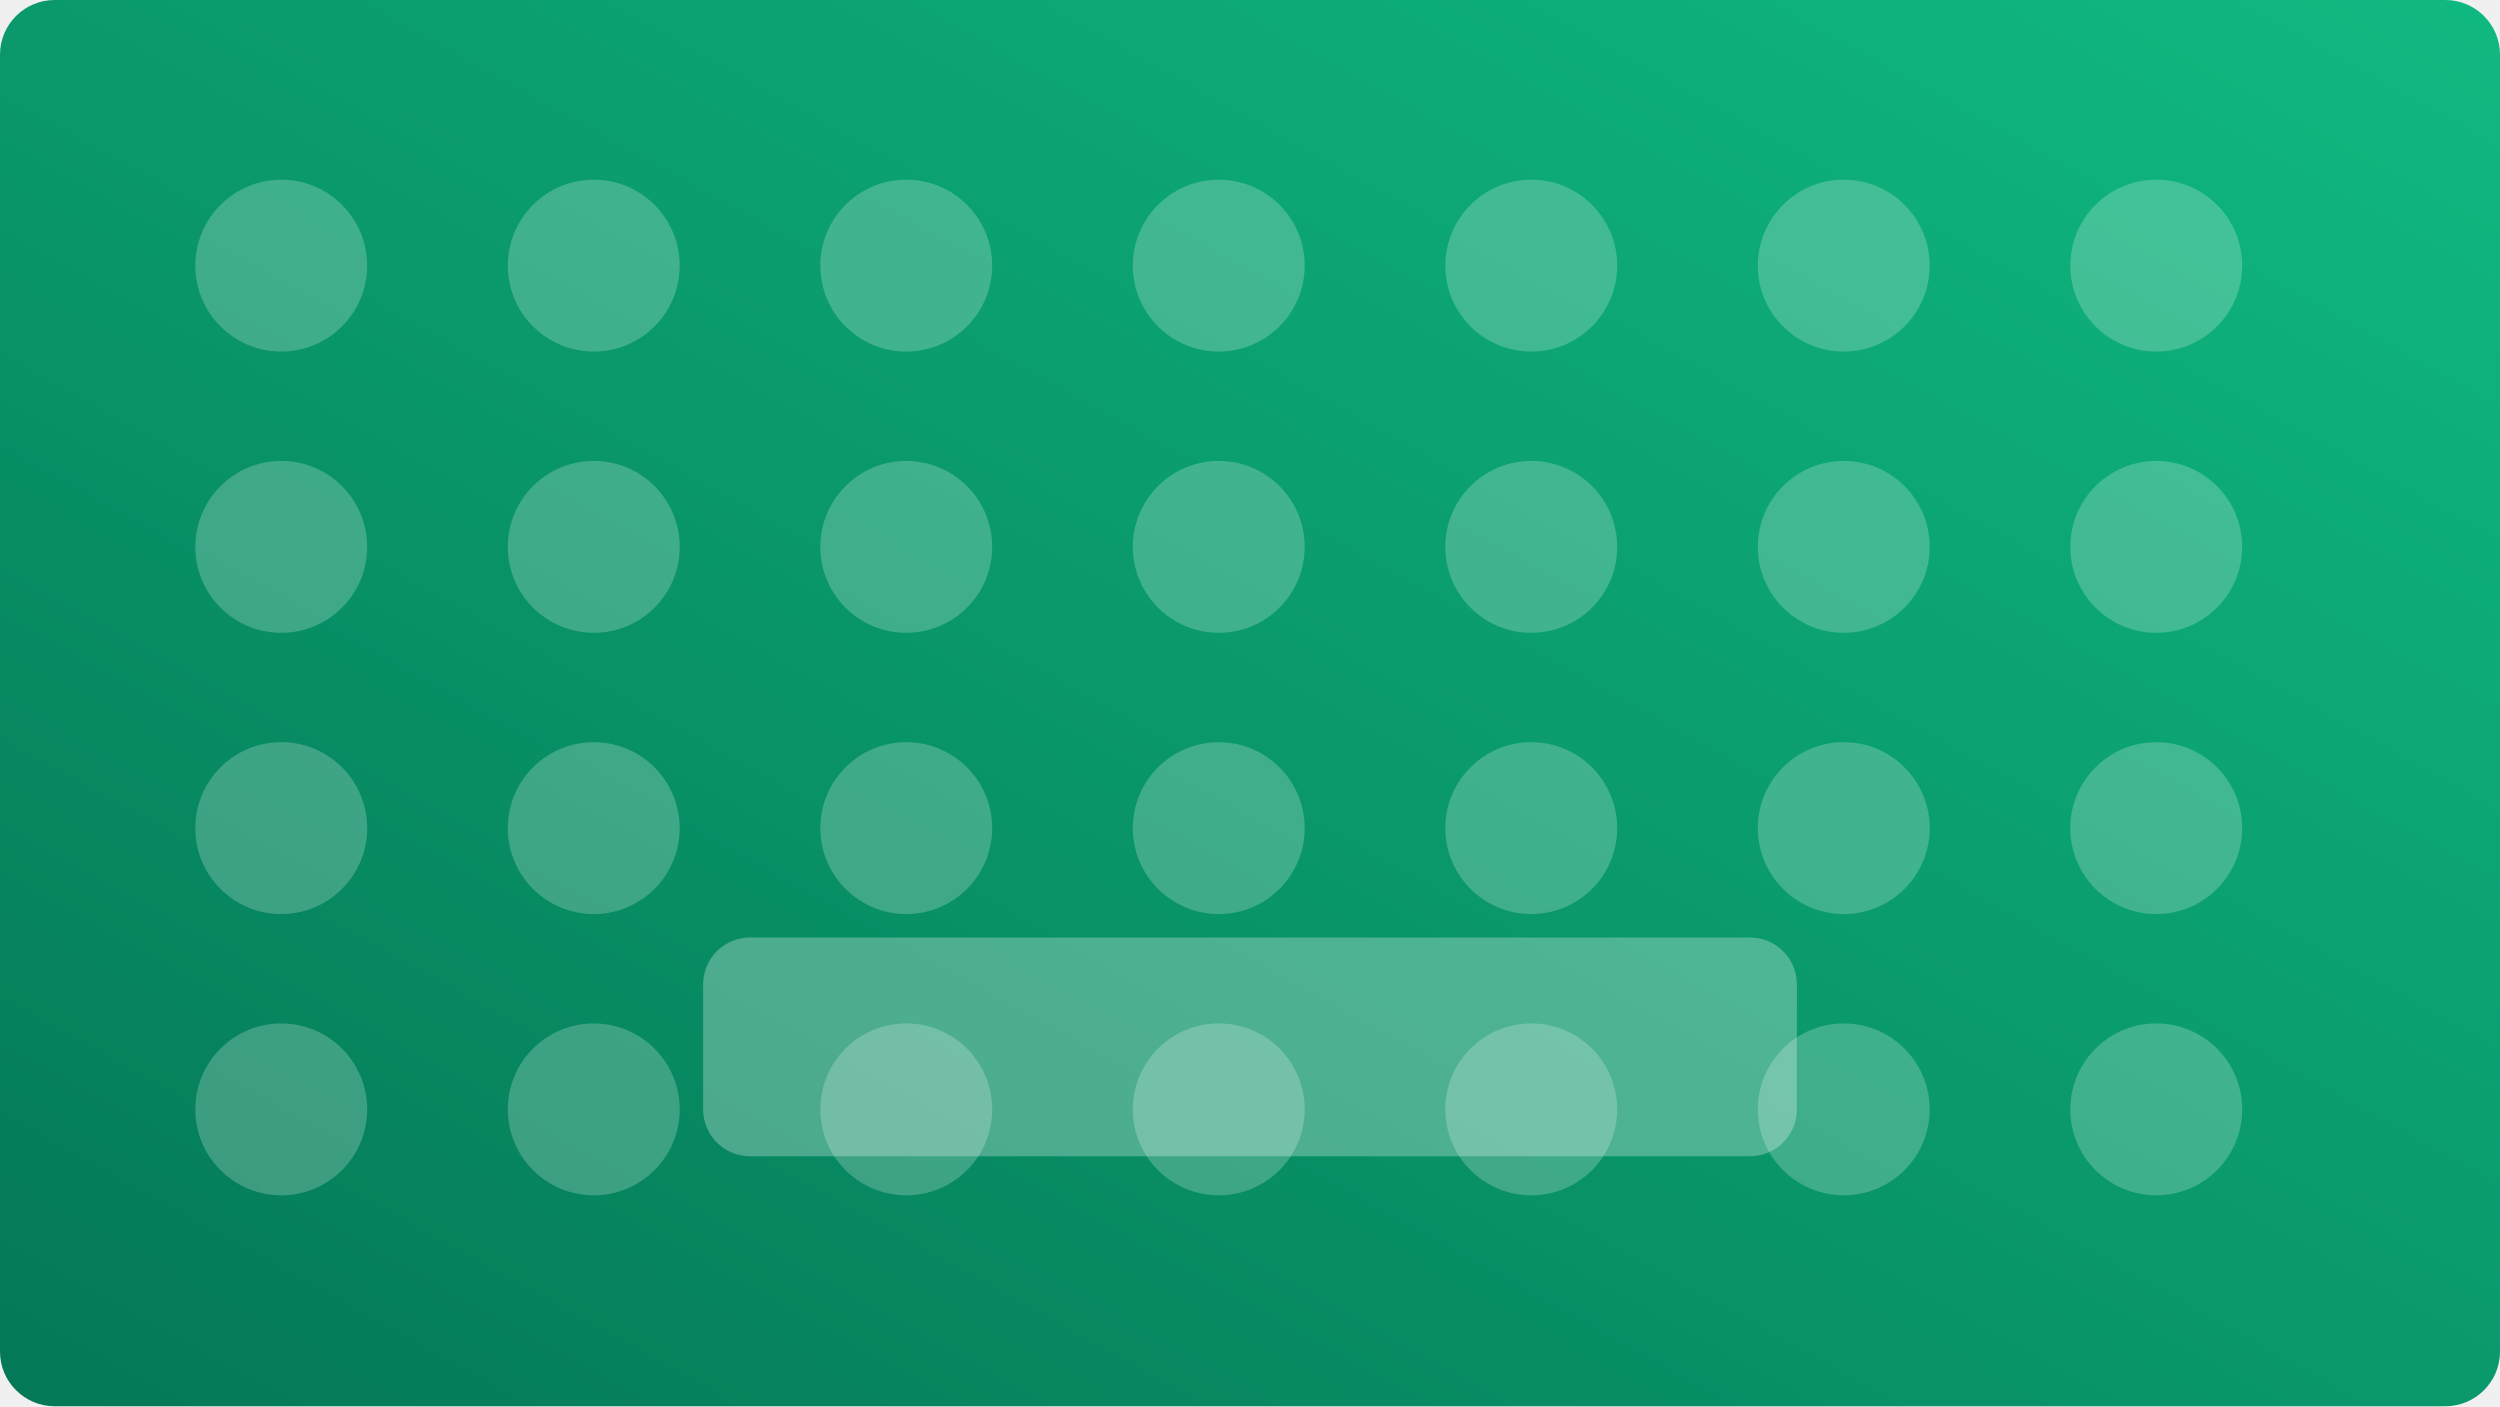
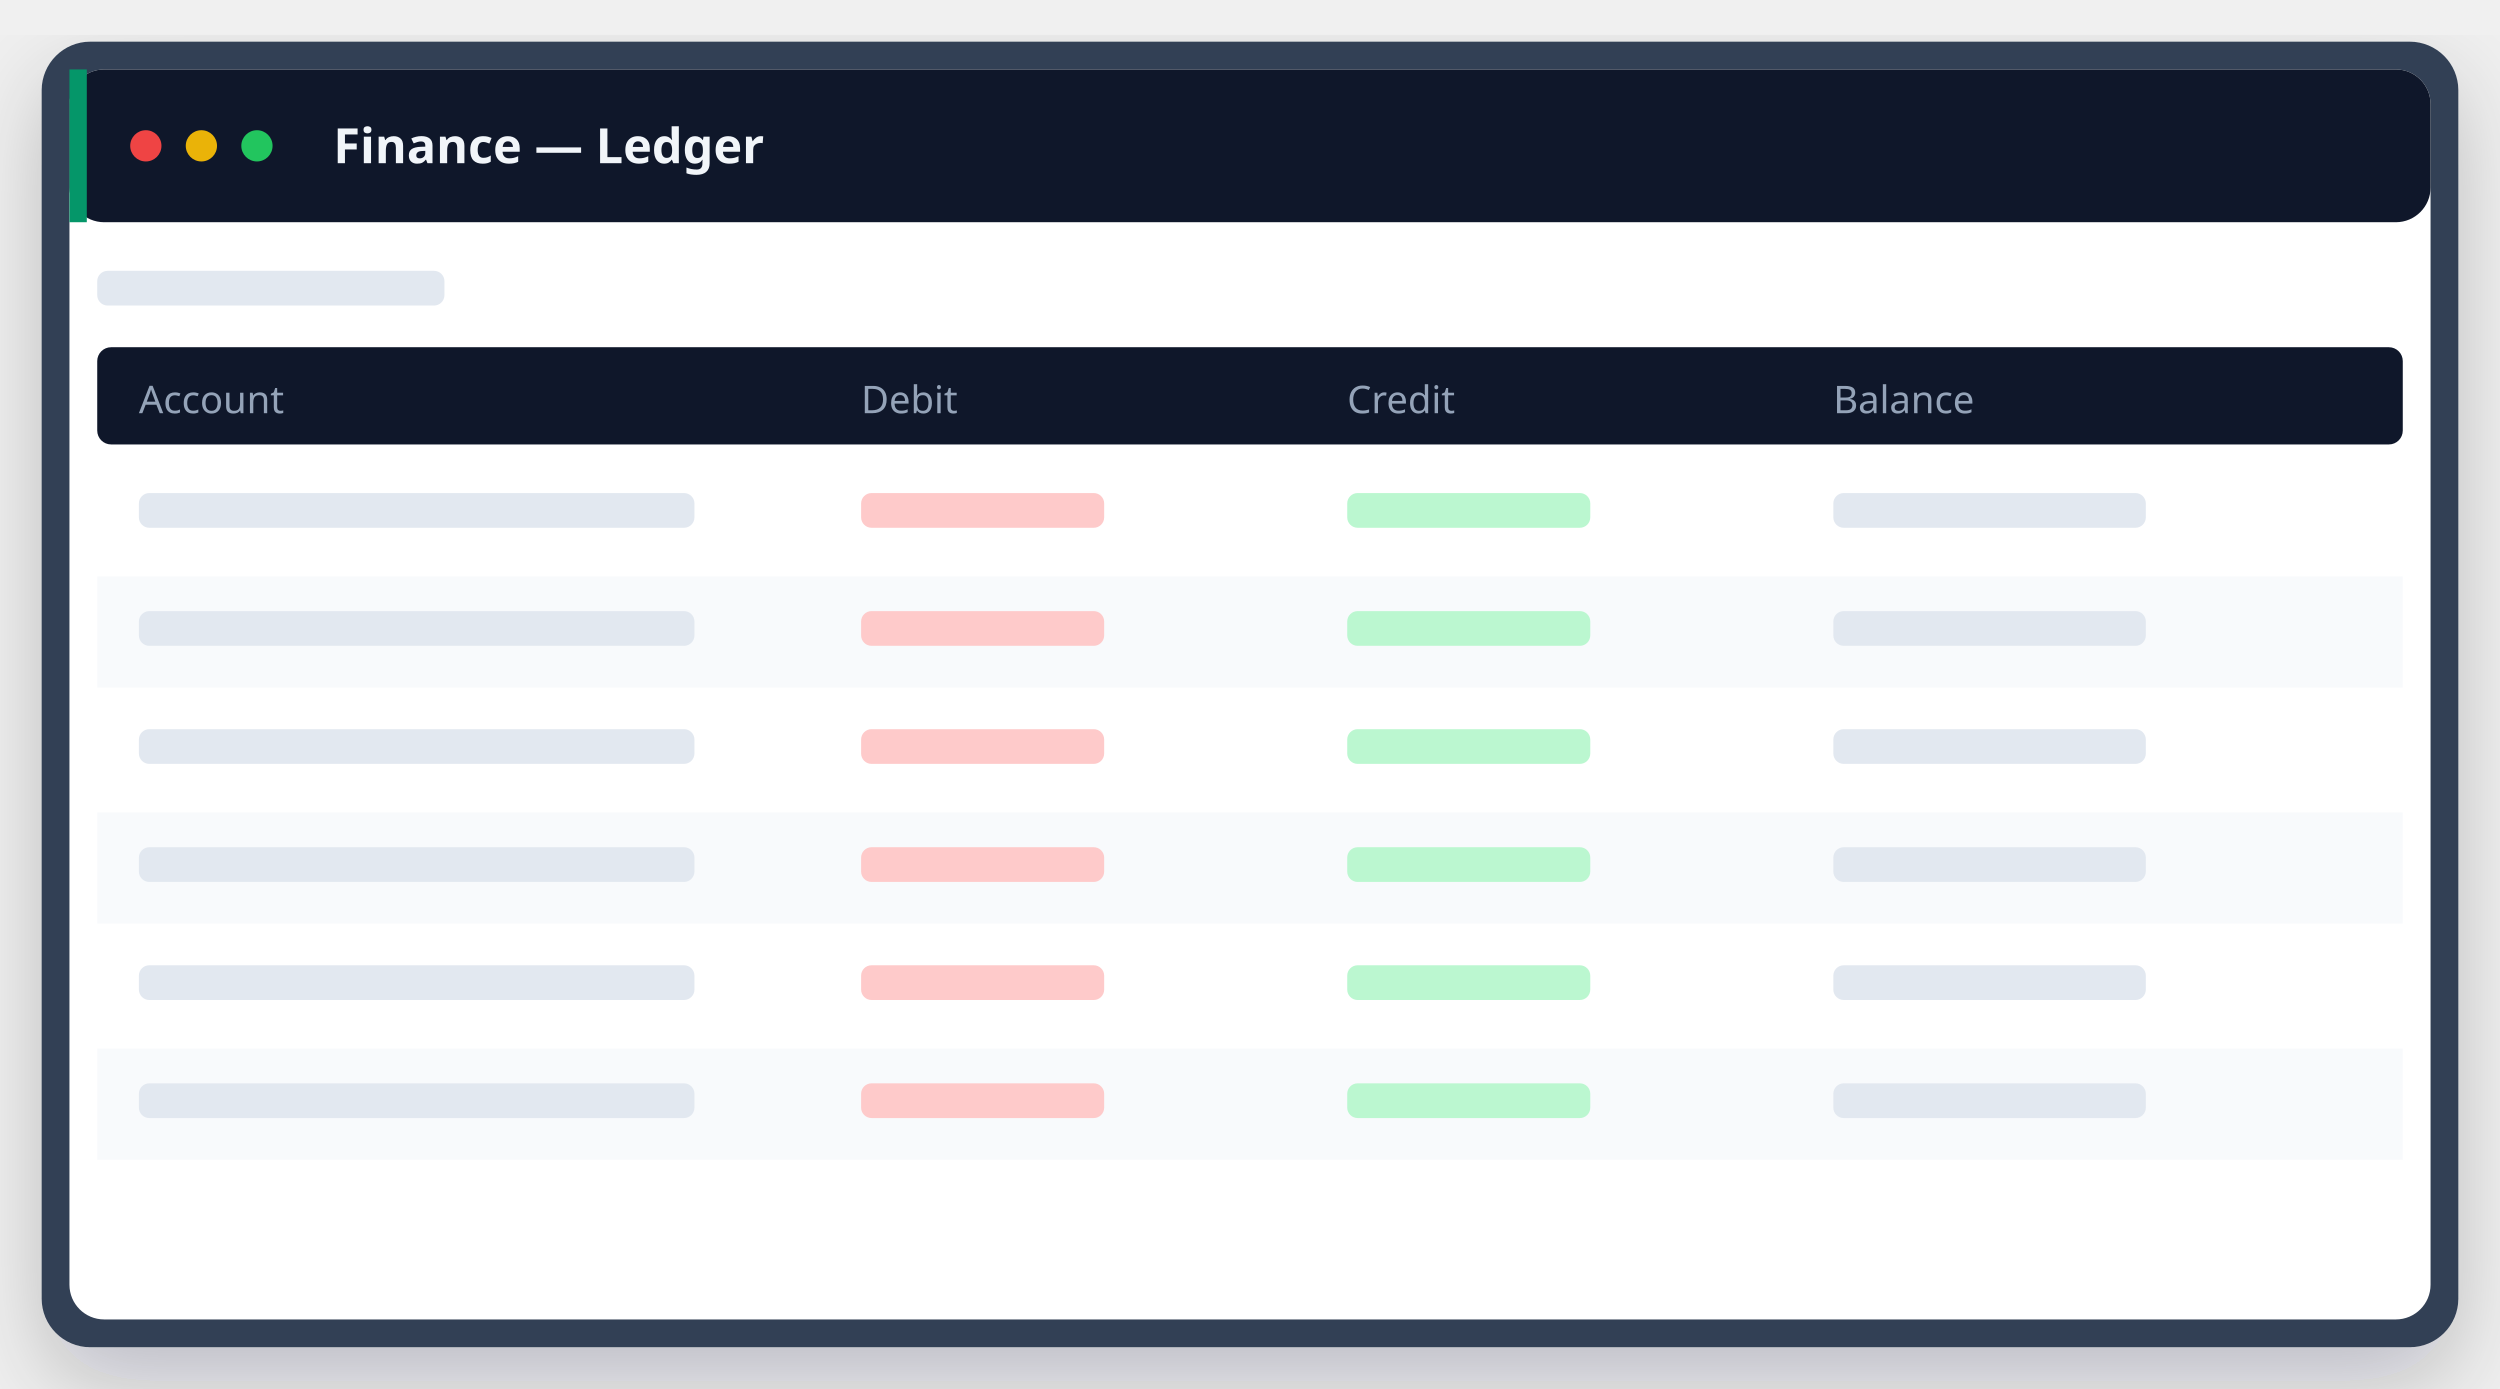
- <svg xmlns="http://www.w3.org/2000/svg" viewBox="0 0 640 360">
+ <svg xmlns="http://www.w3.org/2000/svg" viewBox="0 0 720 400" width="720" height="400">
  <defs>
-     <linearGradient id="g" x1="1" y1="0" x2="0" y2="1">
-       <stop stop-color="#10b981" />
-       <stop offset="1" stop-color="#047857" />
-     </linearGradient>
+     <filter id="sd" x="-15%" y="-15%" width="130%" height="130%">
+       <feDropShadow dx="0" dy="10" stdDeviation="14" flood-color="#0f172a" flood-opacity=".22" />
+     </filter>
  </defs>
-   <rect width="640" height="360" rx="14" fill="url(#g)" />
-   <circle cx="72" cy="68" r="22" fill="#fff" opacity=".22" />
-   <circle cx="152" cy="68" r="22" fill="#fff" opacity=".22" />
-   <circle cx="232" cy="68" r="22" fill="#fff" opacity=".22" />
-   <circle cx="312" cy="68" r="22" fill="#fff" opacity=".22" />
-   <circle cx="392" cy="68" r="22" fill="#fff" opacity=".22" />
-   <circle cx="472" cy="68" r="22" fill="#fff" opacity=".22" />
-   <circle cx="552" cy="68" r="22" fill="#fff" opacity=".22" />
-   <circle cx="72" cy="140" r="22" fill="#fff" opacity=".22" />
-   <circle cx="152" cy="140" r="22" fill="#fff" opacity=".22" />
-   <circle cx="232" cy="140" r="22" fill="#fff" opacity=".22" />
-   <circle cx="312" cy="140" r="22" fill="#fff" opacity=".22" />
-   <circle cx="392" cy="140" r="22" fill="#fff" opacity=".22" />
-   <circle cx="472" cy="140" r="22" fill="#fff" opacity=".22" />
-   <circle cx="552" cy="140" r="22" fill="#fff" opacity=".22" />
-   <circle cx="72" cy="212" r="22" fill="#fff" opacity=".22" />
-   <circle cx="152" cy="212" r="22" fill="#fff" opacity=".22" />
-   <circle cx="232" cy="212" r="22" fill="#fff" opacity=".22" />
-   <circle cx="312" cy="212" r="22" fill="#fff" opacity=".22" />
-   <circle cx="392" cy="212" r="22" fill="#fff" opacity=".22" />
-   <circle cx="472" cy="212" r="22" fill="#fff" opacity=".22" />
-   <circle cx="552" cy="212" r="22" fill="#fff" opacity=".22" />
-   <circle cx="72" cy="284" r="22" fill="#fff" opacity=".22" />
-   <circle cx="152" cy="284" r="22" fill="#fff" opacity=".22" />
-   <circle cx="232" cy="284" r="22" fill="#fff" opacity=".22" />
-   <circle cx="312" cy="284" r="22" fill="#fff" opacity=".22" />
-   <circle cx="392" cy="284" r="22" fill="#fff" opacity=".22" />
-   <circle cx="472" cy="284" r="22" fill="#fff" opacity=".22" />
-   <circle cx="552" cy="284" r="22" fill="#fff" opacity=".22" />
-   <rect x="180" y="240" width="280" height="56" rx="12" fill="#fff" opacity=".28" />
+   <rect x="12" y="12" width="696" height="376" rx="14" fill="#334155" filter="url(#sd)" />
+   <rect x="20" y="20" width="680" height="360" rx="10" fill="#ffffff" />
+   <rect x="20" y="20" width="680" height="44" rx="10" fill="#0f172a" />
+   <rect x="20" y="20" width="5" height="44" rx="10 0 0 10" fill="#059669" />
+   <circle cx="42" cy="42" r="4.5" fill="#ef4444" />
+   <circle cx="58" cy="42" r="4.5" fill="#eab308" />
+   <circle cx="74" cy="42" r="4.5" fill="#22c55e" />
+   <text x="96" y="47" fill="#f1f5f9" font-family="Segoe UI,system-ui,sans-serif" font-size="14" font-weight="600">Finance — Ledger</text>
+   <g transform="translate(28 78)">
+     <rect x="0" y="0" width="100" height="10" rx="3" fill="#e2e8f0" />
+     <rect x="0" y="22" width="664" height="28" rx="4" fill="#0f172a" />
+     <text x="12" y="41" fill="#94a3b8" font-family="Segoe UI,sans-serif" font-size="11">Account</text>
+     <text x="220" y="41" fill="#94a3b8" font-family="Segoe UI,sans-serif" font-size="11">Debit</text>
+     <text x="360" y="41" fill="#94a3b8" font-family="Segoe UI,sans-serif" font-size="11">Credit</text>
+     <text x="500" y="41" fill="#94a3b8" font-family="Segoe UI,sans-serif" font-size="11">Balance</text>
+     <rect x="0" y="54" width="664" height="32" fill="#fff" />
+     <rect x="12" y="64" width="160" height="10" rx="3" fill="#e2e8f0" />
+     <rect x="220" y="64" width="70" height="10" rx="3" fill="#fecaca" />
+     <rect x="360" y="64" width="70" height="10" rx="3" fill="#bbf7d0" />
+     <rect x="500" y="64" width="90" height="10" rx="3" fill="#e2e8f0" />
+     <rect x="0" y="88" width="664" height="32" fill="#f8fafc" />
+     <rect x="12" y="98" width="160" height="10" rx="3" fill="#e2e8f0" />
+     <rect x="220" y="98" width="70" height="10" rx="3" fill="#fecaca" />
+     <rect x="360" y="98" width="70" height="10" rx="3" fill="#bbf7d0" />
+     <rect x="500" y="98" width="90" height="10" rx="3" fill="#e2e8f0" />
+     <rect x="0" y="122" width="664" height="32" fill="#fff" />
+     <rect x="12" y="132" width="160" height="10" rx="3" fill="#e2e8f0" />
+     <rect x="220" y="132" width="70" height="10" rx="3" fill="#fecaca" />
+     <rect x="360" y="132" width="70" height="10" rx="3" fill="#bbf7d0" />
+     <rect x="500" y="132" width="90" height="10" rx="3" fill="#e2e8f0" />
+     <rect x="0" y="156" width="664" height="32" fill="#f8fafc" />
+     <rect x="12" y="166" width="160" height="10" rx="3" fill="#e2e8f0" />
+     <rect x="220" y="166" width="70" height="10" rx="3" fill="#fecaca" />
+     <rect x="360" y="166" width="70" height="10" rx="3" fill="#bbf7d0" />
+     <rect x="500" y="166" width="90" height="10" rx="3" fill="#e2e8f0" />
+     <rect x="0" y="190" width="664" height="32" fill="#fff" />
+     <rect x="12" y="200" width="160" height="10" rx="3" fill="#e2e8f0" />
+     <rect x="220" y="200" width="70" height="10" rx="3" fill="#fecaca" />
+     <rect x="360" y="200" width="70" height="10" rx="3" fill="#bbf7d0" />
+     <rect x="500" y="200" width="90" height="10" rx="3" fill="#e2e8f0" />
+     <rect x="0" y="224" width="664" height="32" fill="#f8fafc" />
+     <rect x="12" y="234" width="160" height="10" rx="3" fill="#e2e8f0" />
+     <rect x="220" y="234" width="70" height="10" rx="3" fill="#fecaca" />
+     <rect x="360" y="234" width="70" height="10" rx="3" fill="#bbf7d0" />
+     <rect x="500" y="234" width="90" height="10" rx="3" fill="#e2e8f0" />
+   </g>
</svg>
